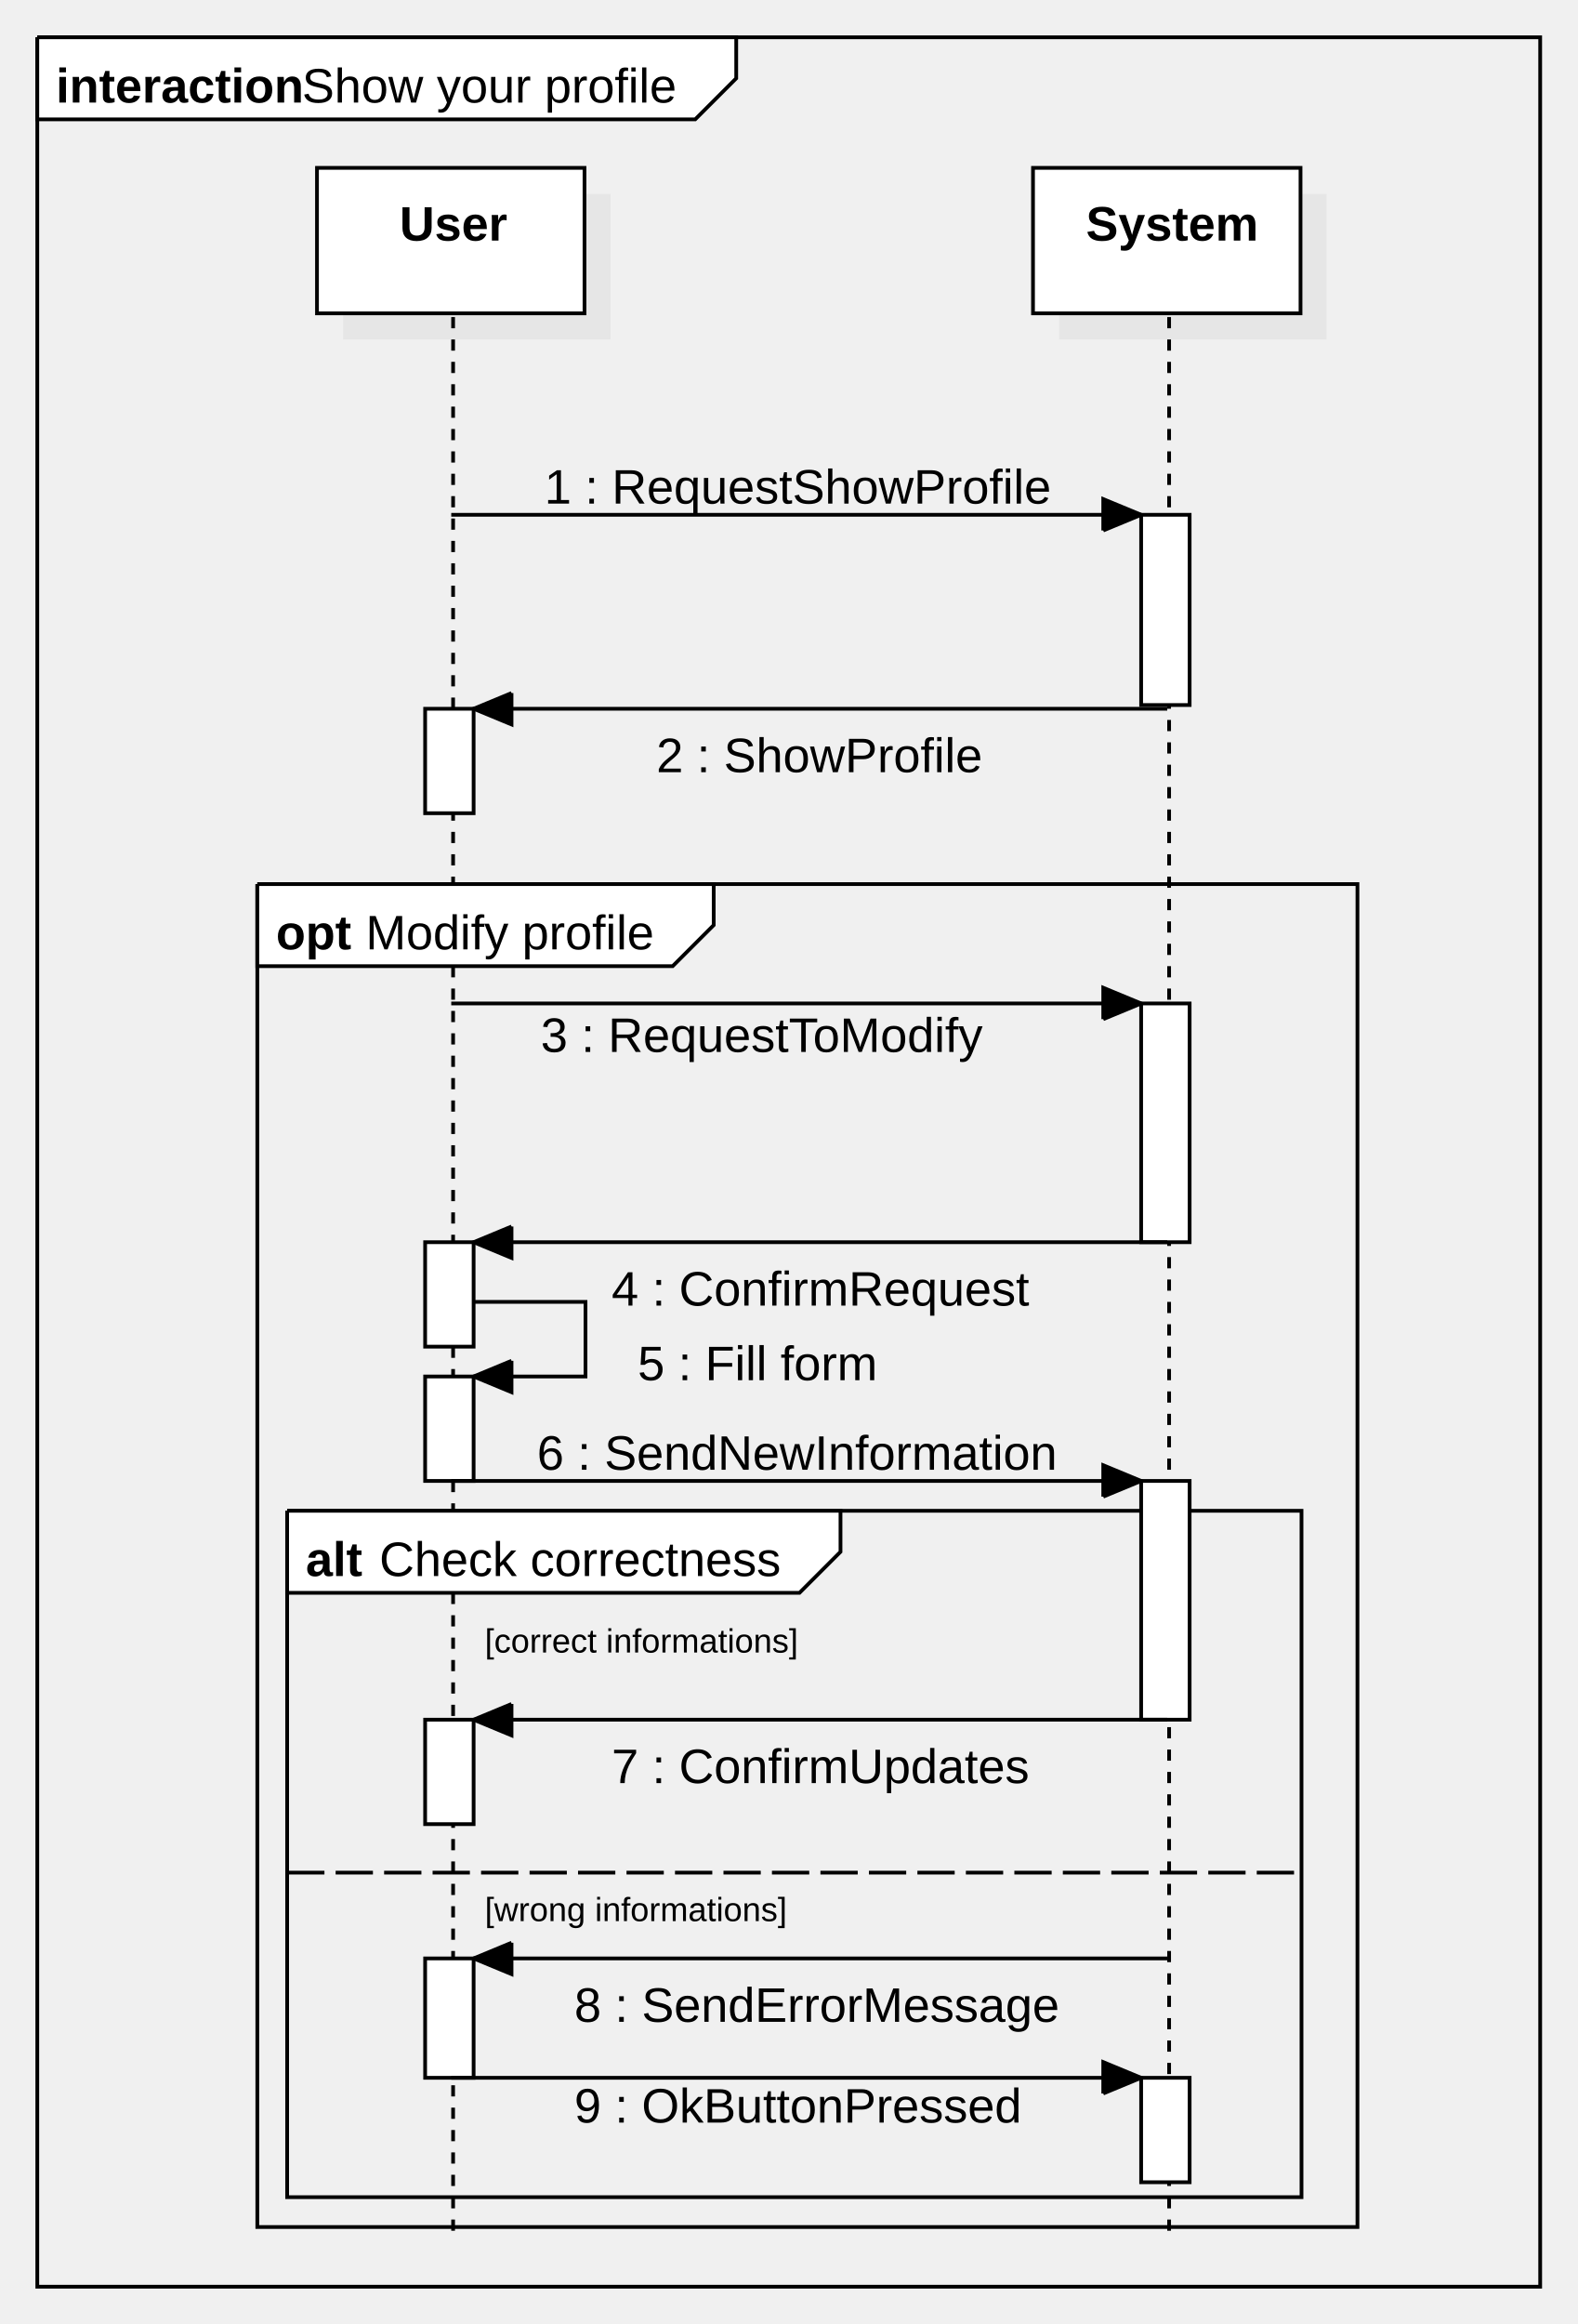
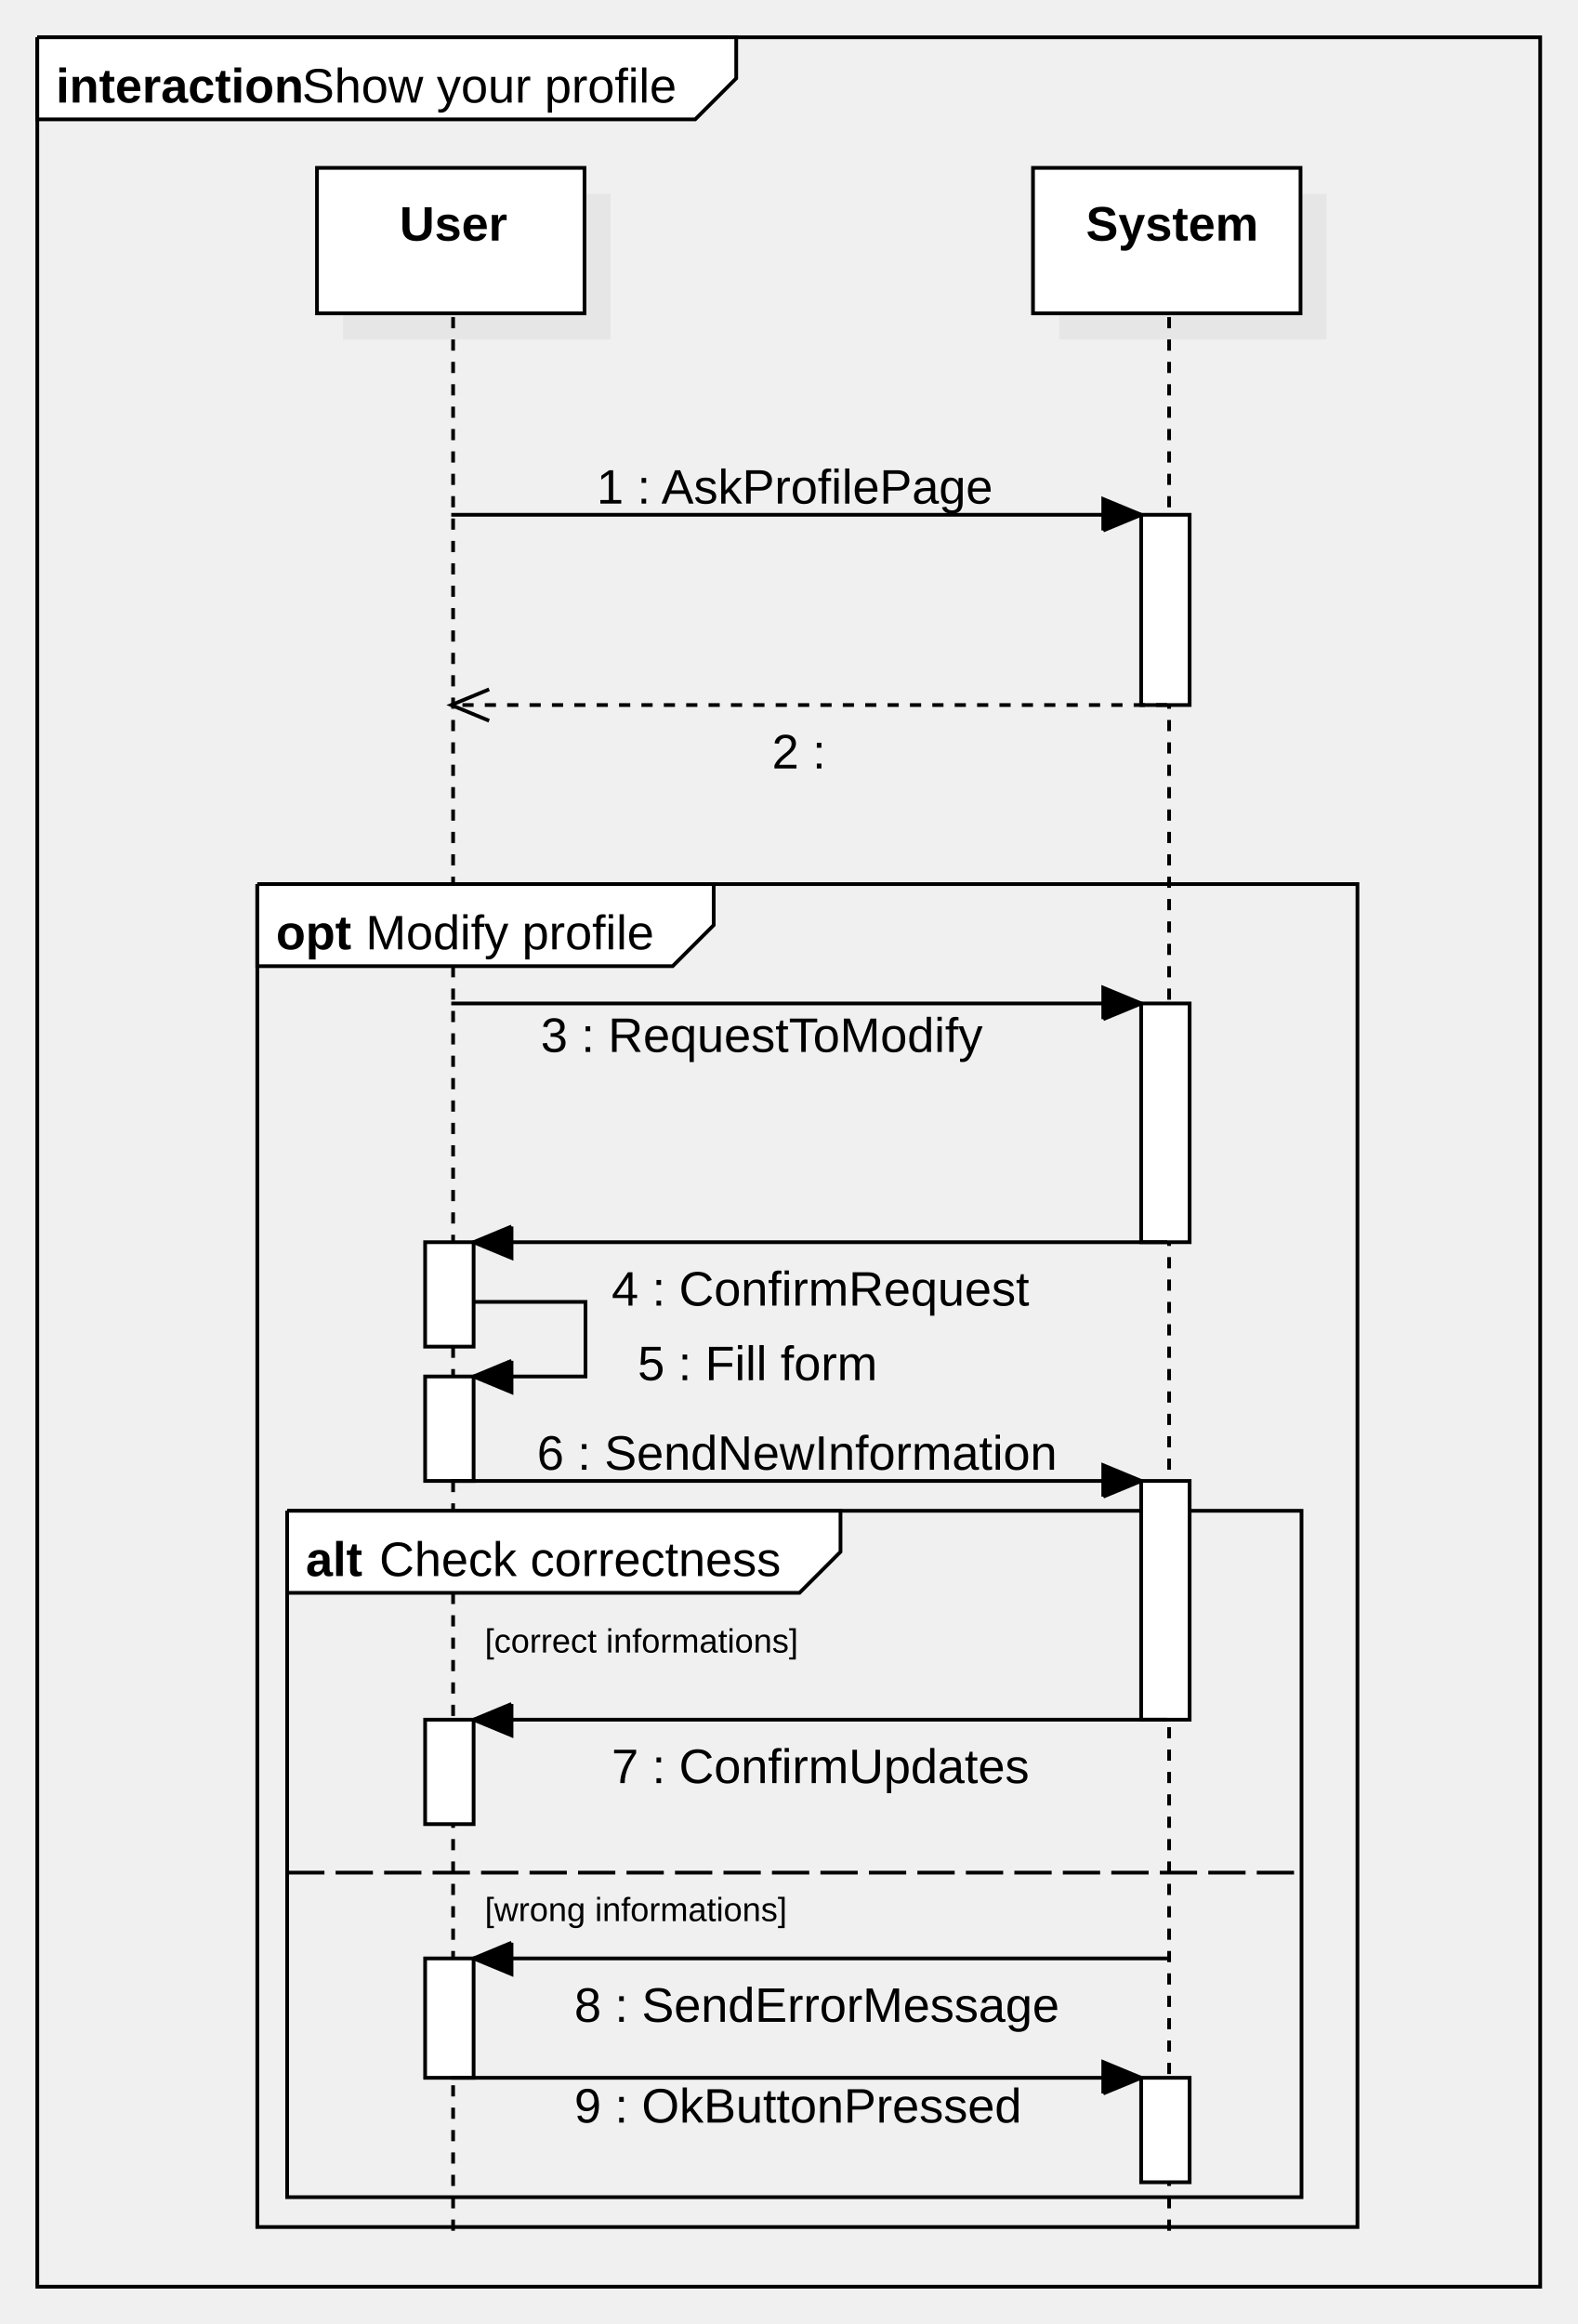
<svg xmlns="http://www.w3.org/2000/svg" version="1.1" width="423" height="623">
  <defs />
  <g>
    <g transform="translate(5,5) scale(1,1)">
      <path fill="none" stroke="#000000" d="M 5 5 L 408 5 L 408 608 L 5 608 L 5 5" stroke-miterlimit="10" />
    </g>
    <g transform="translate(5,5) scale(1,1)">
      <path fill="#ffffff" stroke="none" d="M 5 5 L 5 27 L 181.418 27 L 192.418 16 L 192.418 5 L 5 5" />
    </g>
    <g transform="translate(5,5) scale(1,1)">
      <path fill="none" stroke="#000000" d="M 5 5 L 5 27 L 181.418 27 L 192.418 16 L 192.418 5 L 5 5 L 5 5" stroke-miterlimit="10" />
    </g>
    <g transform="translate(5,5) scale(1,1)">
      <g>
        <path fill="none" stroke="none" />
        <text fill="#000000" stroke="none" font-family="Arial" font-size="13px" font-style="normal" font-weight="normal" text-decoration="none" x="75.979" y="22.5">Show your profile</text>
      </g>
    </g>
    <g transform="translate(5,5) scale(1,1)">
      <g>
        <path fill="none" stroke="none" />
        <text fill="#000000" stroke="none" font-family="Arial" font-size="13px" font-style="normal" font-weight="bold" text-decoration="none" x="10" y="22.5">interaction</text>
      </g>
    </g>
    <g transform="translate(5,5) scale(1,1)">
      <rect fill="#C0C0C0" stroke="none" x="87" y="47" width="71.736" height="39" opacity="0.2" />
    </g>
    <g transform="translate(5,5) scale(1,1)">
      <rect fill="#ffffff" stroke="none" x="80" y="40" width="71.736" height="39" />
    </g>
    <g transform="translate(5,5) scale(1,1)">
      <path fill="none" stroke="#000000" d="M 80 40 L 151.736 40 L 151.736 79 L 80 79 L 80 40 Z Z" stroke-miterlimit="10" />
    </g>
    <g transform="translate(5,5) scale(1,1)">
      <g>
        <path fill="none" stroke="none" />
        <text fill="#000000" stroke="none" font-family="Arial" font-size="13px" font-style="normal" font-weight="bold" text-decoration="none" x="102.145" y="59.5">User</text>
      </g>
    </g>
    <g transform="translate(5,5) scale(1,1)">
      <path fill="none" stroke="#000000" d="M 116.5 80 L 116.5 594" stroke-miterlimit="10" stroke-dasharray="3" />
    </g>
    <g transform="translate(5,5) scale(1,1)">
      <rect fill="#C0C0C0" stroke="none" x="279" y="47" width="71.736" height="39" opacity="0.2" />
    </g>
    <g transform="translate(5,5) scale(1,1)">
      <rect fill="#ffffff" stroke="none" x="272" y="40" width="71.736" height="39" />
    </g>
    <g transform="translate(5,5) scale(1,1)">
      <path fill="none" stroke="#000000" d="M 272 40 L 343.736 40 L 343.736 79 L 272 79 L 272 40 Z Z" stroke-miterlimit="10" />
    </g>
    <g transform="translate(5,5) scale(1,1)">
      <g>
        <path fill="none" stroke="none" />
        <text fill="#000000" stroke="none" font-family="Arial" font-size="13px" font-style="normal" font-weight="bold" text-decoration="none" x="286.197" y="59.5">System</text>
      </g>
    </g>
    <g transform="translate(5,5) scale(1,1)">
      <path fill="none" stroke="#000000" d="M 308.5 80 L 308.5 594" stroke-miterlimit="10" stroke-dasharray="3" />
    </g>
    <g transform="translate(5,5) scale(1,1)">
      <path fill="none" stroke="#000000" d="M 64 232 L 359 232 L 359 592 L 64 592 L 64 232" stroke-miterlimit="10" />
    </g>
    <g transform="translate(5,5) scale(1,1)">
      <path fill="#ffffff" stroke="none" d="M 64 232 L 64 254 L 175.38 254 L 186.38 243 L 186.38 232 L 64 232" />
    </g>
    <g transform="translate(5,5) scale(1,1)">
      <path fill="none" stroke="#000000" d="M 64 232 L 64 254 L 175.38 254 L 186.38 243 L 186.38 232 L 64 232 L 64 232" stroke-miterlimit="10" />
    </g>
    <g transform="translate(5,5) scale(1,1)">
      <g>
        <path fill="none" stroke="none" />
        <text fill="#000000" stroke="none" font-family="Arial" font-size="13px" font-style="normal" font-weight="normal" text-decoration="none" x="93.072" y="249.5">Modify profile</text>
      </g>
    </g>
    <g transform="translate(5,5) scale(1,1)">
      <g>
        <path fill="none" stroke="none" />
        <text fill="#000000" stroke="none" font-family="Arial" font-size="13px" font-style="normal" font-weight="bold" text-decoration="none" x="69" y="249.5">opt</text>
      </g>
    </g>
    <g transform="translate(5,5) scale(1,1)">
      <path fill="none" stroke="#000000" d="M 72 400 L 344 400 L 344 584 L 72 584 L 72 400" stroke-miterlimit="10" />
    </g>
    <g transform="translate(5,5) scale(1,1)">
      <path fill="#ffffff" stroke="none" d="M 72 400 L 72 422 L 209.38 422 L 220.38 411 L 220.38 400 L 72 400" />
    </g>
    <g transform="translate(5,5) scale(1,1)">
      <path fill="none" stroke="#000000" d="M 72 400 L 72 422 L 209.38 422 L 220.38 411 L 220.38 400 L 72 400 L 72 400" stroke-miterlimit="10" />
    </g>
    <g transform="translate(5,5) scale(1,1)">
      <g>
        <path fill="none" stroke="none" />
        <text fill="#000000" stroke="none" font-family="Arial" font-size="13px" font-style="normal" font-weight="normal" text-decoration="none" x="96.73" y="417.5">Check correctness</text>
      </g>
    </g>
    <g transform="translate(5,5) scale(1,1)">
      <g>
        <path fill="none" stroke="none" />
        <text fill="#000000" stroke="none" font-family="Arial" font-size="13px" font-style="normal" font-weight="bold" text-decoration="none" x="77" y="417.5">alt</text>
      </g>
    </g>
    <g transform="translate(5,5) scale(1,1)">
      <path fill="none" stroke="#000000" d="M 72 497 L 344 497" stroke-miterlimit="10" stroke-dasharray="10,3" />
    </g>
    <g transform="translate(5,5) scale(1,1)">
      <g>
        <path fill="none" stroke="none" />
        <text fill="#000000" stroke="none" font-family="Arial" font-size="9px" font-style="normal" font-weight="normal" text-decoration="none" x="125" y="438">[correct informations]</text>
      </g>
    </g>
    <g transform="translate(5,5) scale(1,1)">
      <g>
        <path fill="none" stroke="none" />
        <text fill="#000000" stroke="none" font-family="Arial" font-size="9px" font-style="normal" font-weight="normal" text-decoration="none" x="125" y="510">[wrong informations]</text>
      </g>
    </g>
    <g transform="translate(5,5) scale(1,1)">
      <path fill="none" stroke="#000000" d="M 116 133 L 301 133" stroke-miterlimit="10" />
    </g>
    <g transform="translate(5,5) scale(1,1)">
      <path fill="#000000" stroke="none" d="M 290.837 137.21 L 301 133 L 290.837 128.79" />
    </g>
    <g transform="translate(5,5) scale(1,1)">
      <path fill="none" stroke="#000000" d="M 290.837 137.21 L 301 133 L 290.837 128.79 L 290.837 137.21" stroke-miterlimit="10" />
    </g>
    <g transform="translate(5,5) scale(1,1)">
      <g>
        <path fill="none" stroke="none" />
-         <text fill="#000000" stroke="none" font-family="Arial" font-size="13px" font-style="normal" font-weight="normal" text-decoration="none" x="141" y="130">1 : RequestShowProfile</text>
+         <text fill="#000000" stroke="none" font-family="Arial" font-size="13px" font-style="normal" font-weight="normal" text-decoration="none" x="155" y="130">1 : AskProfilePage</text>
      </g>
    </g>
    <g transform="translate(5,5) scale(1,1)">
      <rect fill="#ffffff" stroke="none" x="301" y="133" width="13" height="51" />
    </g>
    <g transform="translate(5,5) scale(1,1)">
      <path fill="none" stroke="#000000" d="M 301 133 L 314 133 L 314 184 L 301 184 L 301 133 Z Z" stroke-miterlimit="10" />
    </g>
    <g transform="translate(5,5) scale(1,1)">
-       <path fill="none" stroke="#000000" d="M 308 185 L 122 185" stroke-miterlimit="10" />
-     </g>
-     <g transform="translate(5,5) scale(1,1)">
-       <path fill="#000000" stroke="none" d="M 132.163 180.79 L 122 185 L 132.163 189.21" />
-     </g>
-     <g transform="translate(5,5) scale(1,1)">
-       <path fill="none" stroke="#000000" d="M 132.163 180.79 L 122 185 L 132.163 189.21 L 132.163 180.79" stroke-miterlimit="10" />
-     </g>
-     <g transform="translate(5,5) scale(1,1)">
-       <g>
-         <path fill="none" stroke="none" />
-         <text fill="#000000" stroke="none" font-family="Arial" font-size="13px" font-style="normal" font-weight="normal" text-decoration="none" x="171" y="202">2 : ShowProfile</text>
-       </g>
-     </g>
-     <g transform="translate(5,5) scale(1,1)">
-       <rect fill="#ffffff" stroke="none" x="109" y="185" width="13" height="28" />
-     </g>
-     <g transform="translate(5,5) scale(1,1)">
-       <path fill="none" stroke="#000000" d="M 109 185 L 122 185 L 122 213 L 109 213 L 109 185 Z Z" stroke-miterlimit="10" />
+       <path fill="none" stroke="#000000" d="M 308 184 L 116 184" stroke-miterlimit="10" stroke-dasharray="3" />
+     </g>
+     <g transform="translate(5,5) scale(1,1)">
+       <path fill="none" stroke="#000000" d="M 126.163 179.79 L 116 184 L 126.163 188.21" stroke-miterlimit="10" />
+     </g>
+     <g transform="translate(5,5) scale(1,1)">
+       <g>
+         <path fill="none" stroke="none" />
+         <text fill="#000000" stroke="none" font-family="Arial" font-size="13px" font-style="normal" font-weight="normal" text-decoration="none" x="202" y="201">2 : </text>
+       </g>
    </g>
    <g transform="translate(5,5) scale(1,1)">
      <path fill="none" stroke="#000000" d="M 116 264 L 301 264" stroke-miterlimit="10" />
    </g>
    <g transform="translate(5,5) scale(1,1)">
      <path fill="#000000" stroke="none" d="M 290.837 268.21 L 301 264 L 290.837 259.79" />
    </g>
    <g transform="translate(5,5) scale(1,1)">
      <path fill="none" stroke="#000000" d="M 290.837 268.21 L 301 264 L 290.837 259.79 L 290.837 268.21" stroke-miterlimit="10" />
    </g>
    <g transform="translate(5,5) scale(1,1)">
      <g>
        <path fill="none" stroke="none" />
        <text fill="#000000" stroke="none" font-family="Arial" font-size="13px" font-style="normal" font-weight="normal" text-decoration="none" x="140" y="277">3 : RequestToModify</text>
      </g>
    </g>
    <g transform="translate(5,5) scale(1,1)">
      <rect fill="#ffffff" stroke="none" x="301" y="264" width="13" height="64" />
    </g>
    <g transform="translate(5,5) scale(1,1)">
      <path fill="none" stroke="#000000" d="M 301 264 L 314 264 L 314 328 L 301 328 L 301 264 Z Z" stroke-miterlimit="10" />
    </g>
    <g transform="translate(5,5) scale(1,1)">
      <path fill="none" stroke="#000000" d="M 308 328 L 122 328" stroke-miterlimit="10" />
    </g>
    <g transform="translate(5,5) scale(1,1)">
      <path fill="#000000" stroke="none" d="M 132.163 323.79 L 122 328 L 132.163 332.21" />
    </g>
    <g transform="translate(5,5) scale(1,1)">
      <path fill="none" stroke="#000000" d="M 132.163 323.79 L 122 328 L 132.163 332.21 L 132.163 323.79" stroke-miterlimit="10" />
    </g>
    <g transform="translate(5,5) scale(1,1)">
      <g>
        <path fill="none" stroke="none" />
        <text fill="#000000" stroke="none" font-family="Arial" font-size="13px" font-style="normal" font-weight="normal" text-decoration="none" x="159" y="345">4 : ConfirmRequest</text>
      </g>
    </g>
    <g transform="translate(5,5) scale(1,1)">
      <rect fill="#ffffff" stroke="none" x="109" y="328" width="13" height="28" />
    </g>
    <g transform="translate(5,5) scale(1,1)">
      <path fill="none" stroke="#000000" d="M 109 328 L 122 328 L 122 356 L 109 356 L 109 328 Z Z" stroke-miterlimit="10" />
    </g>
    <g transform="translate(5,5) scale(1,1)">
      <path fill="none" stroke="#000000" d="M 122 344 L 152 344 L 152 364 L 122 364" stroke-miterlimit="10" />
    </g>
    <g transform="translate(5,5) scale(1,1)">
      <path fill="#000000" stroke="none" d="M 132.163 359.79 L 122 364 L 132.163 368.21" />
    </g>
    <g transform="translate(5,5) scale(1,1)">
      <path fill="none" stroke="#000000" d="M 132.163 359.79 L 122 364 L 132.163 368.21 L 132.163 359.79" stroke-miterlimit="10" />
    </g>
    <g transform="translate(5,5) scale(1,1)">
      <g>
        <path fill="none" stroke="none" />
        <text fill="#000000" stroke="none" font-family="Arial" font-size="13px" font-style="normal" font-weight="normal" text-decoration="none" x="166" y="365">5 : Fill form</text>
      </g>
    </g>
    <g transform="translate(5,5) scale(1,1)">
      <rect fill="#ffffff" stroke="none" x="109" y="364" width="13" height="28" />
    </g>
    <g transform="translate(5,5) scale(1,1)">
      <path fill="none" stroke="#000000" d="M 109 364 L 122 364 L 122 392 L 109 392 L 109 364 Z Z" stroke-miterlimit="10" />
    </g>
    <g transform="translate(5,5) scale(1,1)">
      <path fill="none" stroke="#000000" d="M 116 392 L 301 392" stroke-miterlimit="10" />
    </g>
    <g transform="translate(5,5) scale(1,1)">
      <path fill="#000000" stroke="none" d="M 290.837 396.21 L 301 392 L 290.837 387.79" />
    </g>
    <g transform="translate(5,5) scale(1,1)">
      <path fill="none" stroke="#000000" d="M 290.837 396.21 L 301 392 L 290.837 387.79 L 290.837 396.21" stroke-miterlimit="10" />
    </g>
    <g transform="translate(5,5) scale(1,1)">
      <g>
        <path fill="none" stroke="none" />
        <text fill="#000000" stroke="none" font-family="Arial" font-size="13px" font-style="normal" font-weight="normal" text-decoration="none" x="139" y="389">6 : SendNewInformation</text>
      </g>
    </g>
    <g transform="translate(5,5) scale(1,1)">
      <rect fill="#ffffff" stroke="none" x="301" y="392" width="13" height="64" />
    </g>
    <g transform="translate(5,5) scale(1,1)">
      <path fill="none" stroke="#000000" d="M 301 392 L 314 392 L 314 456 L 301 456 L 301 392 Z Z" stroke-miterlimit="10" />
    </g>
    <g transform="translate(5,5) scale(1,1)">
      <path fill="none" stroke="#000000" d="M 308 456 L 122 456" stroke-miterlimit="10" />
    </g>
    <g transform="translate(5,5) scale(1,1)">
      <path fill="#000000" stroke="none" d="M 132.163 451.79 L 122 456 L 132.163 460.21" />
    </g>
    <g transform="translate(5,5) scale(1,1)">
      <path fill="none" stroke="#000000" d="M 132.163 451.79 L 122 456 L 132.163 460.21 L 132.163 451.79" stroke-miterlimit="10" />
    </g>
    <g transform="translate(5,5) scale(1,1)">
      <g>
        <path fill="none" stroke="none" />
        <text fill="#000000" stroke="none" font-family="Arial" font-size="13px" font-style="normal" font-weight="normal" text-decoration="none" x="159" y="473">7 : ConfirmUpdates</text>
      </g>
    </g>
    <g transform="translate(5,5) scale(1,1)">
      <rect fill="#ffffff" stroke="none" x="109" y="456" width="13" height="28" />
    </g>
    <g transform="translate(5,5) scale(1,1)">
      <path fill="none" stroke="#000000" d="M 109 456 L 122 456 L 122 484 L 109 484 L 109 456 Z Z" stroke-miterlimit="10" />
    </g>
    <g transform="translate(5,5) scale(1,1)">
      <path fill="none" stroke="#000000" d="M 308 520 L 122 520" stroke-miterlimit="10" />
    </g>
    <g transform="translate(5,5) scale(1,1)">
      <path fill="#000000" stroke="none" d="M 132.163 515.79 L 122 520 L 132.163 524.21" />
    </g>
    <g transform="translate(5,5) scale(1,1)">
      <path fill="none" stroke="#000000" d="M 132.163 515.79 L 122 520 L 132.163 524.21 L 132.163 515.79" stroke-miterlimit="10" />
    </g>
    <g transform="translate(5,5) scale(1,1)">
      <g>
        <path fill="none" stroke="none" />
        <text fill="#000000" stroke="none" font-family="Arial" font-size="13px" font-style="normal" font-weight="normal" text-decoration="none" x="149" y="537">8 : SendErrorMessage</text>
      </g>
    </g>
    <g transform="translate(5,5) scale(1,1)">
      <rect fill="#ffffff" stroke="none" x="109" y="520" width="13" height="32" />
    </g>
    <g transform="translate(5,5) scale(1,1)">
      <path fill="none" stroke="#000000" d="M 109 520 L 122 520 L 122 552 L 109 552 L 109 520 Z Z" stroke-miterlimit="10" />
    </g>
    <g transform="translate(5,5) scale(1,1)">
      <path fill="none" stroke="#000000" d="M 116 552 L 301 552" stroke-miterlimit="10" />
    </g>
    <g transform="translate(5,5) scale(1,1)">
      <path fill="#000000" stroke="none" d="M 290.837 556.21 L 301 552 L 290.837 547.79" />
    </g>
    <g transform="translate(5,5) scale(1,1)">
      <path fill="none" stroke="#000000" d="M 290.837 556.21 L 301 552 L 290.837 547.79 L 290.837 556.21" stroke-miterlimit="10" />
    </g>
    <g transform="translate(5,5) scale(1,1)">
      <g>
        <path fill="none" stroke="none" />
        <text fill="#000000" stroke="none" font-family="Arial" font-size="13px" font-style="normal" font-weight="normal" text-decoration="none" x="149" y="564">9 : OkButtonPressed</text>
      </g>
    </g>
    <g transform="translate(5,5) scale(1,1)">
      <rect fill="#ffffff" stroke="none" x="301" y="552" width="13" height="28" />
    </g>
    <g transform="translate(5,5) scale(1,1)">
      <path fill="none" stroke="#000000" d="M 301 552 L 314 552 L 314 580 L 301 580 L 301 552 Z Z" stroke-miterlimit="10" />
    </g>
  </g>
</svg>
